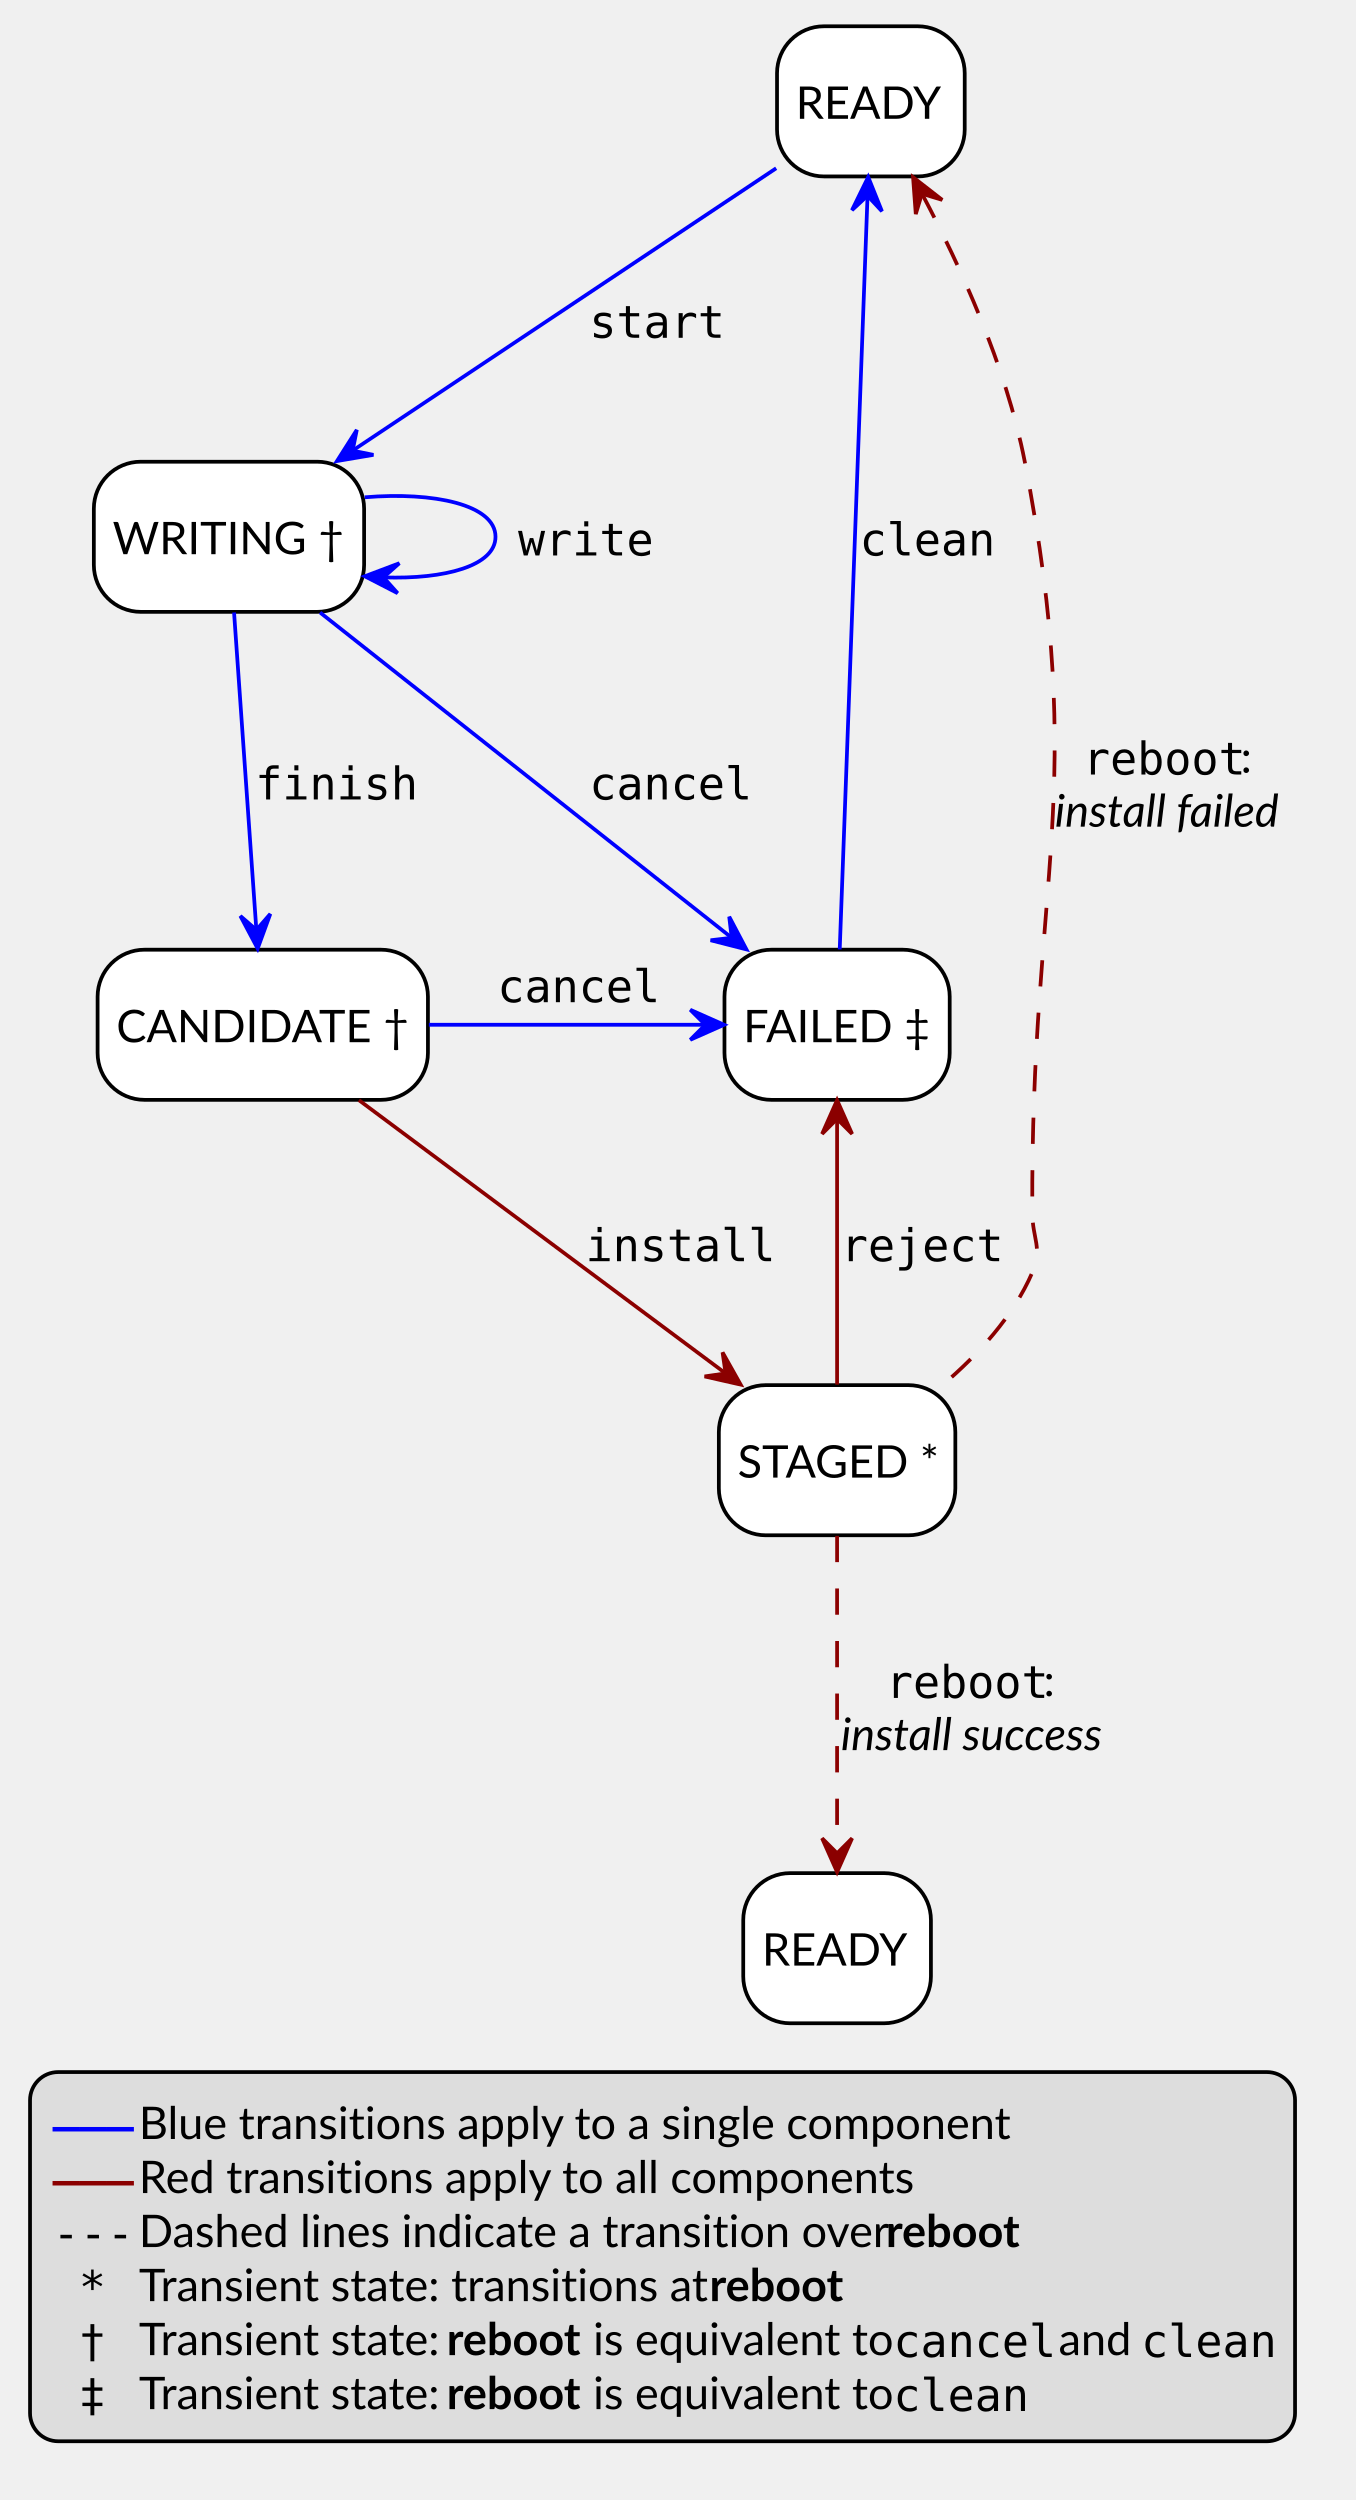
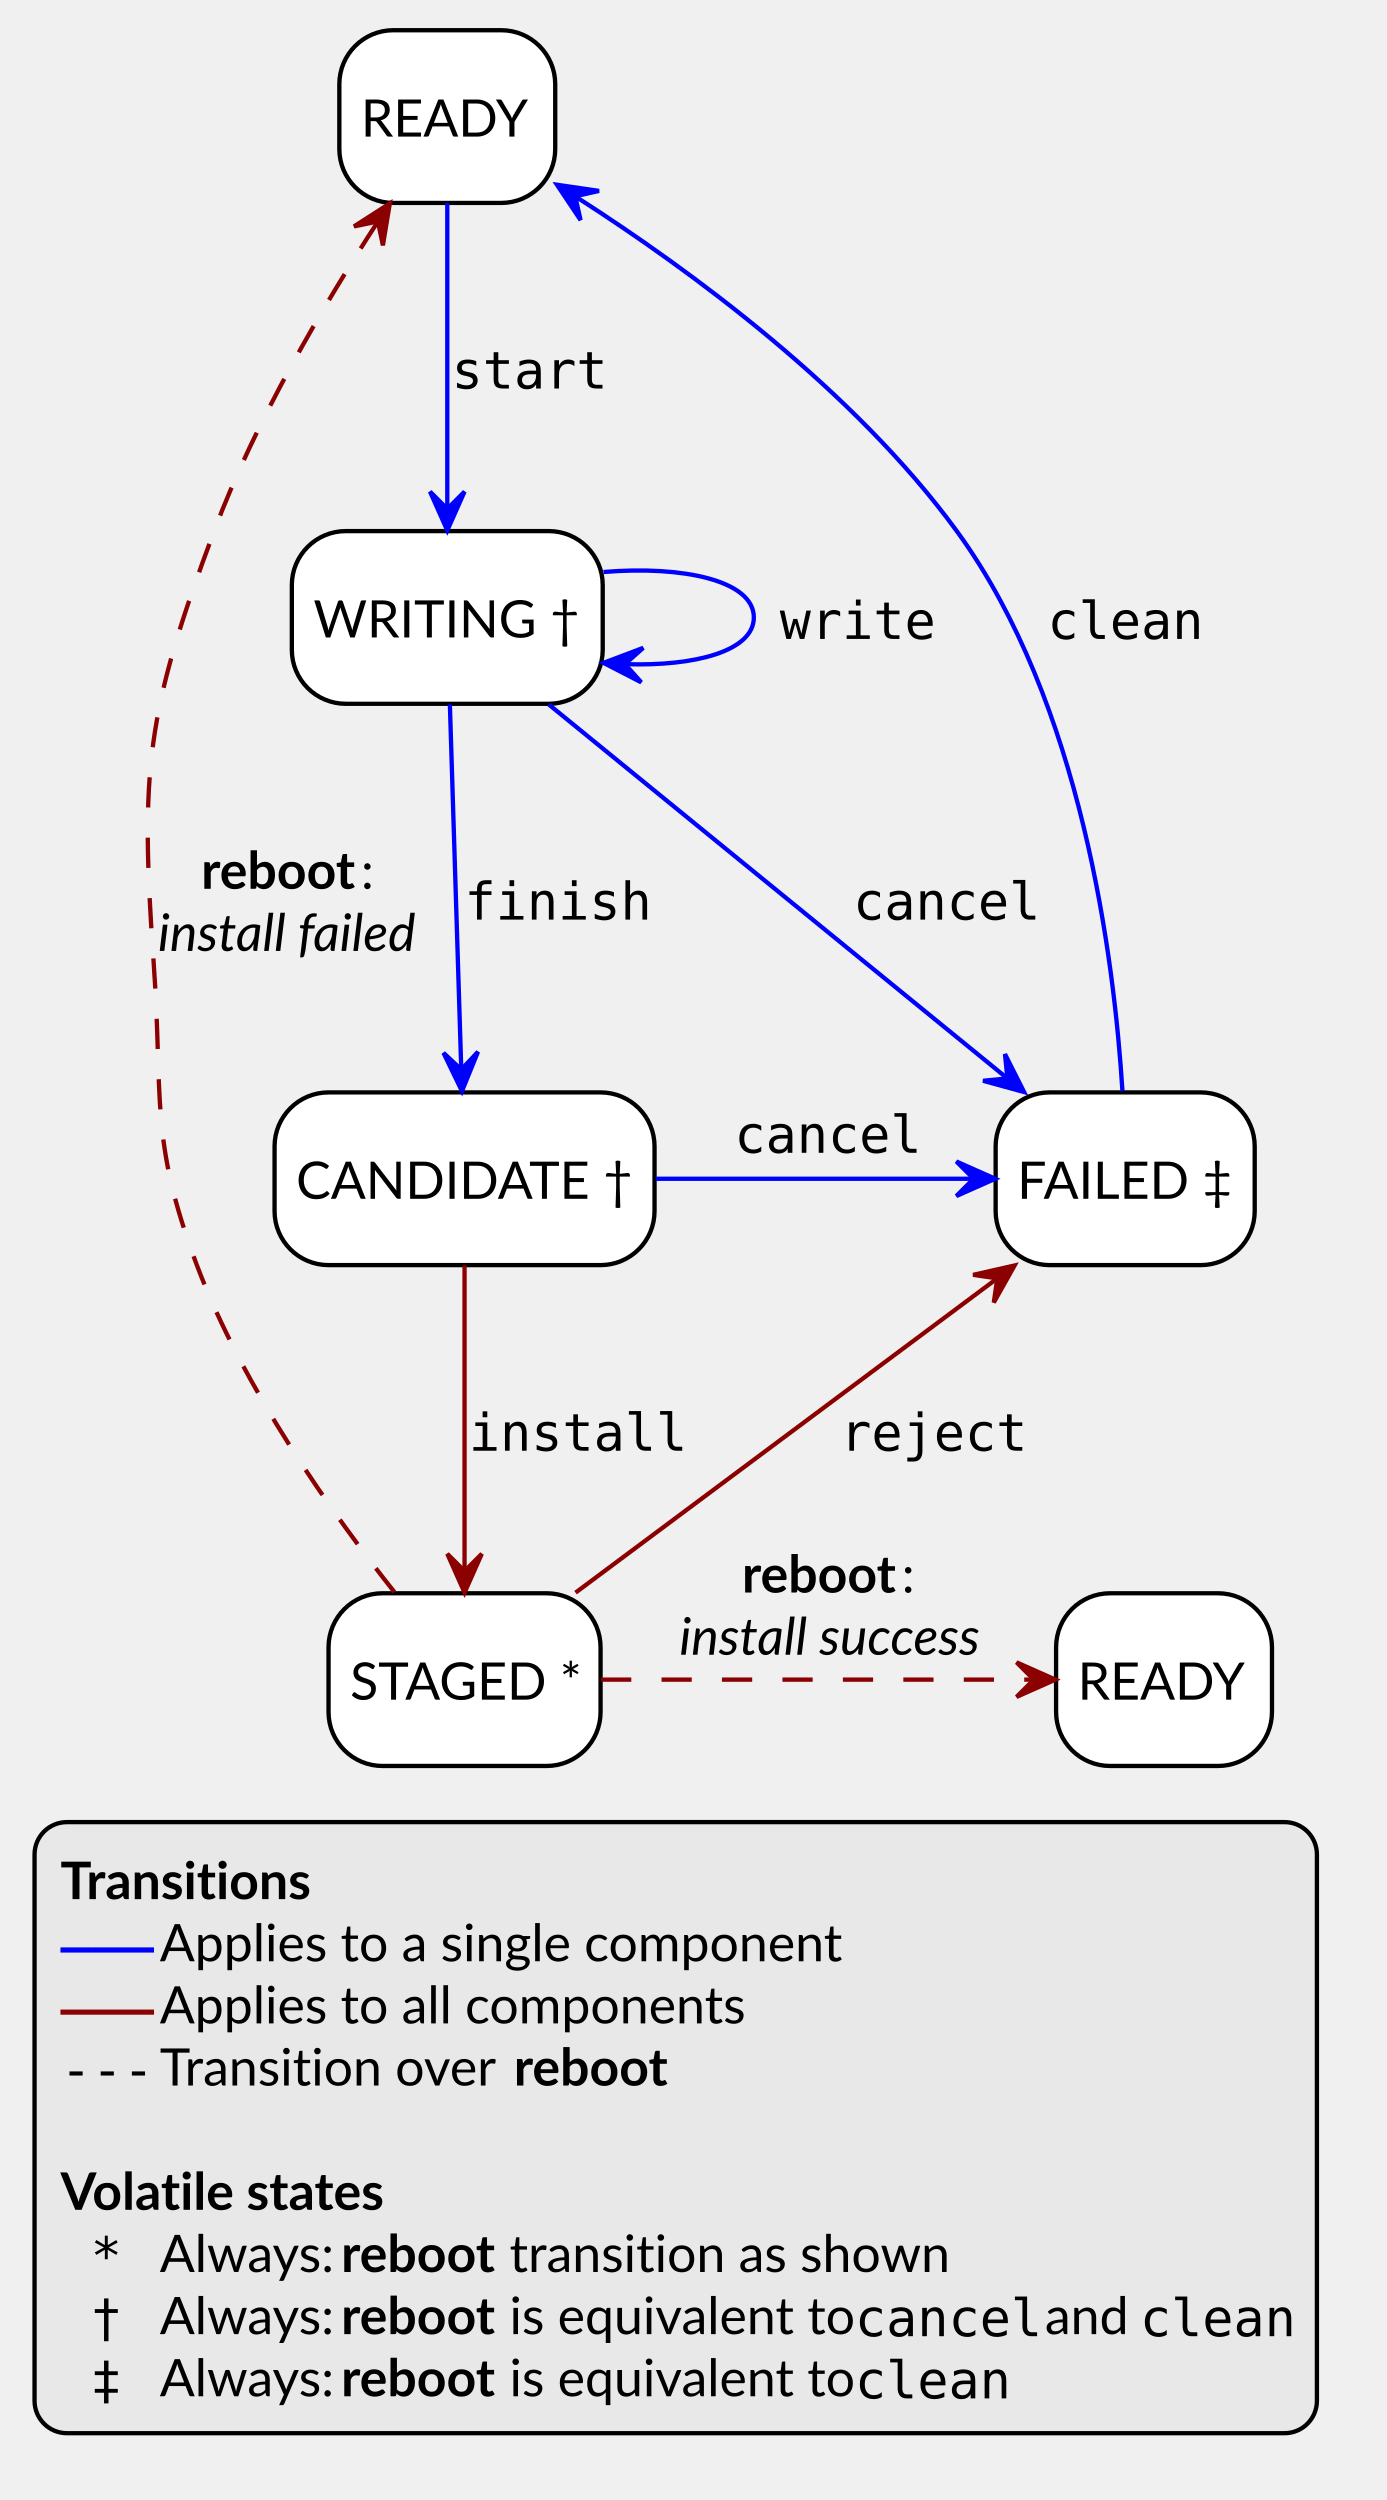
- <svg xmlns="http://www.w3.org/2000/svg" contentStyleType="text/css" height="666px" preserveAspectRatio="none" style="width:361px;height:666px;background:#FFFFFF;" version="1.1" viewBox="0 0 361 666" width="361px" zoomAndPan="magnify">
+ <svg xmlns="http://www.w3.org/2000/svg" contentStyleType="text/css" height="579px" preserveAspectRatio="none" style="width:321px;height:579px;background:#FFFFFF55;" version="1.1" viewBox="0 0 321 579" width="321px" zoomAndPan="magnify">
  <defs />
  <g>
-     <rect fill="#FFFFFF" height="40" rx="12.5" ry="12.5" style="stroke:#000000;stroke-width:1.0;" width="50" x="207" y="7" />
-     <text fill="#000000" font-family="Lato,sans-serif" font-size="12" lengthAdjust="spacing" textLength="40" x="212" y="31.641">READY</text>
-     <rect fill="#FFFFFF" height="40" rx="12.5" ry="12.5" style="stroke:#000000;stroke-width:1.0;" width="72" x="25" y="123" />
-     <text fill="#000000" font-family="Lato,sans-serif" font-size="12" lengthAdjust="spacing" textLength="62" x="30" y="147.641">WRITING †</text>
-     <rect fill="#FFFFFF" height="40" rx="12.5" ry="12.5" style="stroke:#000000;stroke-width:1.0;" width="88" x="26" y="253" />
-     <text fill="#000000" font-family="Lato,sans-serif" font-size="12" lengthAdjust="spacing" textLength="78" x="31" y="277.641">CANDIDATE †</text>
-     <rect fill="#FFFFFF" height="40" rx="12.5" ry="12.5" style="stroke:#000000;stroke-width:1.0;" width="63" x="191.5" y="369" />
-     <text fill="#000000" font-family="Lato,sans-serif" font-size="12" lengthAdjust="spacing" textLength="53" x="196.5" y="393.641">STAGED *</text>
-     <rect fill="#FFFFFF" height="40" rx="12.5" ry="12.5" style="stroke:#000000;stroke-width:1.0;" width="60" x="193" y="253" />
-     <text fill="#000000" font-family="Lato,sans-serif" font-size="12" lengthAdjust="spacing" textLength="50" x="198" y="277.641">FAILED ‡</text>
-     <rect fill="#FFFFFF" height="40" rx="12.5" ry="12.5" style="stroke:#000000;stroke-width:1.0;" width="50" x="198" y="499" />
-     <text fill="#000000" font-family="Lato,sans-serif" font-size="12" lengthAdjust="spacing" textLength="40" x="203" y="523.641">READY</text>
+     <rect fill="#FFFFFF" height="40" rx="12.5" ry="12.5" style="stroke:#000000;stroke-width:1.0;" width="50" x="78.59" y="7" />
+     <text fill="#000000" font-family="Lato,sans-serif" font-size="12" lengthAdjust="spacing" textLength="40" x="83.59" y="31.641">READY</text>
+     <rect fill="#FFFFFF" height="40" rx="12.5" ry="12.5" style="stroke:#000000;stroke-width:1.0;" width="72" x="67.59" y="123" />
+     <text fill="#000000" font-family="Lato,sans-serif" font-size="12" lengthAdjust="spacing" textLength="62" x="72.59" y="147.641">WRITING †</text>
+     <rect fill="#FFFFFF" height="40" rx="12.5" ry="12.5" style="stroke:#000000;stroke-width:1.0;" width="88" x="63.59" y="253" />
+     <text fill="#000000" font-family="Lato,sans-serif" font-size="12" lengthAdjust="spacing" textLength="78" x="68.59" y="277.641">CANDIDATE †</text>
+     <rect fill="#FFFFFF" height="40" rx="12.5" ry="12.5" style="stroke:#000000;stroke-width:1.0;" width="63" x="76.09" y="369" />
+     <text fill="#000000" font-family="Lato,sans-serif" font-size="12" lengthAdjust="spacing" textLength="53" x="81.09" y="393.641">STAGED *</text>
+     <rect fill="#FFFFFF" height="40" rx="12.5" ry="12.5" style="stroke:#000000;stroke-width:1.0;" width="60" x="230.59" y="253" />
+     <text fill="#000000" font-family="Lato,sans-serif" font-size="12" lengthAdjust="spacing" textLength="50" x="235.59" y="277.641">FAILED ‡</text>
+     <rect fill="#FFFFFF" height="40" rx="12.5" ry="12.5" style="stroke:#000000;stroke-width:1.0;" width="50" x="244.59" y="369" />
+     <text fill="#000000" font-family="Lato,sans-serif" font-size="12" lengthAdjust="spacing" textLength="40" x="249.59" y="393.641">READY</text>
    <g id="link_Start_Writing">
-       <path d="M206.77,44.82 C176.89,64.74 127.05,97.97 94.1,119.93 " fill="none" id="Start-to-Writing" style="stroke:#0000FF;stroke-width:1.0;" />
-       <polygon fill="#0000FF" points="89.77,122.82,99.48,121.171,93.935,120.053,95.053,114.508,89.77,122.82" style="stroke:#0000FF;stroke-width:1.0;" />
-       <text fill="#000000" font-family="Consolas,Menlo,monospace" font-size="12" lengthAdjust="spacing" textLength="35" x="157" y="89.988">start</text>
+       <path d="M103.59,47.08 C103.59,66.48 103.59,96.61 103.59,117.7 " fill="none" id="Start-to-Writing" style="stroke:#0000FF;stroke-width:1.0;" />
+       <polygon fill="#0000FF" points="103.59,122.86,107.59,113.86,103.59,117.86,99.59,113.86,103.59,122.86" style="stroke:#0000FF;stroke-width:1.0;" />
+       <text fill="#000000" font-family="Consolas,Menlo,monospace" font-size="12" lengthAdjust="spacing" textLength="35" x="104.59" y="89.988">start</text>
    </g>
    <g id="link_Writing_Writing">
-       <path d="M97.17,132.48 C115.53,130.94 132,134.45 132,143 C132,150.75 118.48,154.36 102.27,153.82 " fill="none" id="Writing-to-Writing" style="stroke:#0000FF;stroke-width:1.0;" />
-       <polygon fill="#0000FF" points="97.17,153.52,105.926,158.028,102.162,153.806,106.384,150.042,97.17,153.52" style="stroke:#0000FF;stroke-width:1.0;" />
-       <text fill="#000000" font-family="Consolas,Menlo,monospace" font-size="12" lengthAdjust="spacing" textLength="35" x="138" y="147.988">write</text>
+       <path d="M139.76,132.48 C158.12,130.94 174.59,134.45 174.59,143 C174.59,150.75 161.07,154.36 144.86,153.82 " fill="none" id="Writing-to-Writing" style="stroke:#0000FF;stroke-width:1.0;" />
+       <polygon fill="#0000FF" points="139.76,153.52,148.516,158.028,144.752,153.806,148.974,150.042,139.76,153.52" style="stroke:#0000FF;stroke-width:1.0;" />
+       <text fill="#000000" font-family="Consolas,Menlo,monospace" font-size="12" lengthAdjust="spacing" textLength="35" x="180.59" y="147.988">write</text>
    </g>
    <g id="link_Writing_Candidate">
-       <path d="M62.35,163.16 C63.93,185.69 66.56,223.11 68.29,247.67 " fill="none" id="Writing-to-Candidate" style="stroke:#0000FF;stroke-width:1.0;" />
-       <polygon fill="#0000FF" points="68.64,252.71,72.013,243.457,68.297,247.722,64.032,244.006,68.64,252.71" style="stroke:#0000FF;stroke-width:1.0;" />
-       <text fill="#000000" font-family="Consolas,Menlo,monospace" font-size="12" lengthAdjust="spacing" textLength="42" x="68" y="212.988">finish</text>
+       <path d="M104.19,163.16 C104.9,185.69 106.07,223.11 106.83,247.67 " fill="none" id="Writing-to-Candidate" style="stroke:#0000FF;stroke-width:1.0;" />
+       <polygon fill="#0000FF" points="106.99,252.71,110.705,243.589,106.833,247.713,102.709,243.84,106.99,252.71" style="stroke:#0000FF;stroke-width:1.0;" />
+       <text fill="#000000" font-family="Consolas,Menlo,monospace" font-size="12" lengthAdjust="spacing" textLength="42" x="107.59" y="212.988">finish</text>
    </g>
    <g id="link_Writing_Failed">
-       <path d="M85.25,163.16 C114.57,186.32 163.8,225.23 194.79,249.71 " fill="none" id="Writing-to-Failed" style="stroke:#0000FF;stroke-width:1.0;" />
-       <polygon fill="#0000FF" points="198.85,252.92,194.263,244.205,194.925,249.823,189.307,250.485,198.85,252.92" style="stroke:#0000FF;stroke-width:1.0;" />
-       <text fill="#000000" font-family="Consolas,Menlo,monospace" font-size="12" lengthAdjust="spacing" textLength="42" x="157" y="212.988">cancel</text>
+       <path d="M127.1,163.16 C155.51,186.32 203.22,225.23 233.25,249.71 " fill="none" id="Writing-to-Failed" style="stroke:#0000FF;stroke-width:1.0;" />
+       <polygon fill="#0000FF" points="237.18,252.92,232.753,244.122,233.312,249.751,227.683,250.311,237.18,252.92" style="stroke:#0000FF;stroke-width:1.0;" />
+       <text fill="#000000" font-family="Consolas,Menlo,monospace" font-size="12" lengthAdjust="spacing" textLength="42" x="197.59" y="212.988">cancel</text>
    </g>
    <g id="link_Candidate_Failed">
-       <path d="M114.25,273 C137.62,273 165.9,273 187.77,273 " fill="none" id="Candidate-to-Failed" style="stroke:#0000FF;stroke-width:1.0;" />
-       <polygon fill="#0000FF" points="192.89,273,183.89,269,187.89,273,183.89,277,192.89,273" style="stroke:#0000FF;stroke-width:1.0;" />
-       <text fill="#000000" font-family="Consolas,Menlo,monospace" font-size="12" lengthAdjust="spacing" textLength="42" x="132.5" y="266.988">cancel</text>
+       <path d="M151.85,273 C175.21,273 203.5,273 225.36,273 " fill="none" id="Candidate-to-Failed" style="stroke:#0000FF;stroke-width:1.0;" />
+       <polygon fill="#0000FF" points="230.49,273,221.49,269,225.49,273,221.49,277,230.49,273" style="stroke:#0000FF;stroke-width:1.0;" />
+       <text fill="#000000" font-family="Consolas,Menlo,monospace" font-size="12" lengthAdjust="spacing" textLength="42" x="170.09" y="266.988">cancel</text>
    </g>
    <g id="link_Candidate_Staged">
-       <path d="M95.61,293.08 C122.53,313.14 164.83,344.66 193.22,365.81 " fill="none" id="Candidate-to-Staged" style="stroke:#8B0000;stroke-width:1.0;" />
-       <polygon fill="#8B0000" points="197.31,368.86,192.49,360.271,193.303,365.869,187.705,366.682,197.31,368.86" style="stroke:#8B0000;stroke-width:1.0;" />
-       <text fill="#000000" font-family="Consolas,Menlo,monospace" font-size="12" lengthAdjust="spacing" textLength="49" x="156" y="335.988">install</text>
+       <path d="M107.59,293.08 C107.59,312.48 107.59,342.61 107.59,363.7 " fill="none" id="Candidate-to-Staged" style="stroke:#8B0000;stroke-width:1.0;" />
+       <polygon fill="#8B0000" points="107.59,368.86,111.59,359.86,107.59,363.86,103.59,359.86,107.59,368.86" style="stroke:#8B0000;stroke-width:1.0;" />
+       <text fill="#000000" font-family="Consolas,Menlo,monospace" font-size="12" lengthAdjust="spacing" textLength="49" x="108.59" y="335.988">install</text>
    </g>
    <g id="link_Staged_End">
-       <path d="M223,409.16 C223,431.69 223,469.11 223,493.67 " fill="none" id="Staged-to-End" style="stroke:#8B0000;stroke-width:1.0;stroke-dasharray:7.0,7.0;" />
-       <polygon fill="#8B0000" points="223,498.71,227,489.71,223,493.71,219,489.71,223,498.71" style="stroke:#8B0000;stroke-width:1.0;" />
-       <text fill="#000000" font-family="Consolas,Menlo,monospace" font-size="12" lengthAdjust="spacing" textLength="42" x="236" y="452.33">reboot</text>
-       <text fill="#000000" font-family="Lato,sans-serif" font-size="12" lengthAdjust="spacing" textLength="3" x="278" y="451.837">:</text>
-       <text fill="#000000" font-family="Lato,sans-serif" font-size="12" font-style="italic" lengthAdjust="spacing" textLength="69" x="224" y="466.23">install success</text>
+       <path d="M139.21,389 C168.17,389 210.73,389 239.27,389 " fill="none" id="Staged-to-End" style="stroke:#8B0000;stroke-width:1.0;stroke-dasharray:7.0,7.0;" />
+       <polygon fill="#8B0000" points="244.43,389,235.43,385,239.43,389,235.43,393,244.43,389" style="stroke:#8B0000;stroke-width:1.0;" />
+       <text fill="#000000" font-family="Lato,sans-serif" font-size="12" font-weight="bold" lengthAdjust="spacing" textLength="37" x="171.84" y="368.837">reboot</text>
+       <text fill="#000000" font-family="Lato,sans-serif" font-size="12" lengthAdjust="spacing" textLength="3" x="208.84" y="368.837">:</text>
+       <text fill="#000000" font-family="Lato,sans-serif" font-size="12" font-style="italic" lengthAdjust="spacing" textLength="69" x="157.34" y="383.23">install success</text>
    </g>
    <g id="link_Start_Staged">
-       <path d="M245.7,51.77 C255.59,70.45 268.05,97.48 273,123 C289.92,210.27 274.56,234.11 275,323 C275.04,330.11 277.82,332.47 275,339 C269.94,350.73 260.53,360.95 251.09,368.98 " fill="none" id="Start-backto-Staged" style="stroke:#8B0000;stroke-width:1.0;stroke-dasharray:7.0,7.0;" />
-       <polygon fill="#8B0000" points="243.24,47.21,243.964,57.032,245.601,51.617,251.016,53.254,243.24,47.21" style="stroke:#8B0000;stroke-width:1.0;" />
-       <text fill="#000000" font-family="Consolas,Menlo,monospace" font-size="12" lengthAdjust="spacing" textLength="42" x="288.5" y="206.33">reboot</text>
-       <text fill="#000000" font-family="Lato,sans-serif" font-size="12" lengthAdjust="spacing" textLength="3" x="330.5" y="205.838">:</text>
-       <text fill="#000000" font-family="Lato,sans-serif" font-size="12" font-style="italic" lengthAdjust="spacing" textLength="60" x="281" y="220.23">install failed</text>
+       <path d="M87.3,51.66 C75.2,70.27 59.19,97.27 49.59,123 C33.9,165.05 32.41,178.24 35.59,223 C37.82,254.35 34.52,263.59 45.59,293 C56.42,321.75 77.07,350.74 91.56,369 " fill="none" id="Start-backto-Staged" style="stroke:#8B0000;stroke-width:1.0;stroke-dasharray:7.0,7.0;" />
+       <polygon fill="#8B0000" points="90.28,47.11,81.993,52.432,87.533,51.288,88.678,56.828,90.28,47.11" style="stroke:#8B0000;stroke-width:1.0;" />
+       <text fill="#000000" font-family="Lato,sans-serif" font-size="12" font-weight="bold" lengthAdjust="spacing" textLength="37" x="46.59" y="205.838">reboot</text>
+       <text fill="#000000" font-family="Lato,sans-serif" font-size="12" lengthAdjust="spacing" textLength="3" x="83.59" y="205.838">:</text>
+       <text fill="#000000" font-family="Lato,sans-serif" font-size="12" font-style="italic" lengthAdjust="spacing" textLength="60" x="36.59" y="220.23">install failed</text>
    </g>
    <g id="link_Failed_Staged">
-       <path d="M223,298.23 C223,319.31 223,349.43 223,368.86 " fill="none" id="Failed-backto-Staged" style="stroke:#8B0000;stroke-width:1.0;" />
-       <polygon fill="#8B0000" points="223,293.08,219,302.08,223,298.08,227,302.08,223,293.08" style="stroke:#8B0000;stroke-width:1.0;" />
-       <text fill="#000000" font-family="Consolas,Menlo,monospace" font-size="12" lengthAdjust="spacing" textLength="42" x="224" y="335.988">reject</text>
+       <path d="M230.9,296.12 C202.54,317.25 160.24,348.78 133.29,368.86 " fill="none" id="Failed-backto-Staged" style="stroke:#8B0000;stroke-width:1.0;" />
+       <polygon fill="#8B0000" points="234.98,293.08,225.375,295.258,230.973,296.071,230.16,301.669,234.98,293.08" style="stroke:#8B0000;stroke-width:1.0;" />
+       <text fill="#000000" font-family="Consolas,Menlo,monospace" font-size="12" lengthAdjust="spacing" textLength="42" x="194.59" y="335.988">reject</text>
    </g>
    <g id="link_Start_Failed">
-       <path d="M231.11,52.21 C229.32,100.74 225.32,209.02 223.7,252.94 " fill="none" id="Start-backto-Failed" style="stroke:#0000FF;stroke-width:1.0;" />
-       <polygon fill="#0000FF" points="231.29,47.15,226.959,55.995,231.104,52.147,234.953,56.292,231.29,47.15" style="stroke:#0000FF;stroke-width:1.0;" />
-       <text fill="#000000" font-family="Consolas,Menlo,monospace" font-size="12" lengthAdjust="spacing" textLength="35" x="229" y="147.988">clean</text>
+       <path d="M133.45,45.62 C159.82,62.52 197.7,90.27 221.59,123 C250.6,162.74 258.06,222.33 259.96,252.7 " fill="none" id="Start-backto-Failed" style="stroke:#0000FF;stroke-width:1.0;" />
+       <polygon fill="#0000FF" points="128.99,42.79,134.462,50.979,133.217,45.461,138.735,44.215,128.99,42.79" style="stroke:#0000FF;stroke-width:1.0;" />
+       <text fill="#000000" font-family="Consolas,Menlo,monospace" font-size="12" lengthAdjust="spacing" textLength="35" x="242.59" y="147.988">clean</text>
    </g>
-     <rect fill="#DDDDDD" height="98.353" id="_legend" rx="7.5" ry="7.5" style="stroke:#000000;stroke-width:1.0;" width="337" x="8" y="552" />
-     <text fill="#0000FF" font-family="Consolas,Menlo,monospace" font-size="12" lengthAdjust="spacing" text-decoration="line-through" textLength="21" x="14" y="570.33">———</text>
-     <text fill="#000000" font-family="Lato,sans-serif" font-size="12" lengthAdjust="spacing" textLength="229" x="37" y="569.837">Blue transitions apply to a single component</text>
-     <text fill="#8B0000" font-family="Consolas,Menlo,monospace" font-size="12" lengthAdjust="spacing" text-decoration="line-through" textLength="21" x="14" y="584.722">———</text>
-     <text fill="#000000" font-family="Lato,sans-serif" font-size="12" lengthAdjust="spacing" textLength="205" x="37" y="584.23">Red transitions apply to all components</text>
-     <text fill="#000000" font-family="Consolas,Menlo,monospace" font-size="12" lengthAdjust="spacing" textLength="21" x="14" y="599.114">---</text>
-     <text fill="#000000" font-family="Lato,sans-serif" font-size="12" lengthAdjust="spacing" textLength="197" x="37" y="598.622">Dashed lines indicate a transition over</text>
-     <text fill="#000000" font-family="Lato,sans-serif" font-size="12" font-weight="bold" lengthAdjust="spacing" textLength="37" x="236" y="598.622">reboot</text>
-     <text fill="#000000" font-family="Consolas,Menlo,monospace" font-size="12" lengthAdjust="spacing" textLength="7" x="21" y="613.506">*</text>
-     <text fill="#000000" font-family="Lato,sans-serif" font-size="12" lengthAdjust="spacing" textLength="150" x="37" y="613.014">Transient state: transitions at</text>
-     <text fill="#000000" font-family="Lato,sans-serif" font-size="12" font-weight="bold" lengthAdjust="spacing" textLength="37" x="189" y="613.014">reboot</text>
-     <text fill="#000000" font-family="Consolas,Menlo,monospace" font-size="12" lengthAdjust="spacing" textLength="7" x="21" y="627.898">†</text>
-     <text fill="#000000" font-family="Lato,sans-serif" font-size="12" lengthAdjust="spacing" textLength="80" x="37" y="627.406">Transient state:</text>
-     <text fill="#000000" font-family="Lato,sans-serif" font-size="12" font-weight="bold" lengthAdjust="spacing" textLength="37" x="119" y="627.406">reboot</text>
-     <text fill="#000000" font-family="Lato,sans-serif" font-size="12" lengthAdjust="spacing" textLength="78" x="158" y="627.406">is equivalent to</text>
-     <text fill="#000000" font-family="Consolas,Menlo,monospace" font-size="12" lengthAdjust="spacing" textLength="42" x="238" y="627.898">cancel</text>
-     <text fill="#000000" font-family="Lato,sans-serif" font-size="12" lengthAdjust="spacing" textLength="20" x="282" y="627.406">and</text>
-     <text fill="#000000" font-family="Consolas,Menlo,monospace" font-size="12" lengthAdjust="spacing" textLength="35" x="304" y="627.898">clean</text>
-     <text fill="#000000" font-family="Consolas,Menlo,monospace" font-size="12" lengthAdjust="spacing" textLength="7" x="21" y="642.29">‡</text>
-     <text fill="#000000" font-family="Lato,sans-serif" font-size="12" lengthAdjust="spacing" textLength="80" x="37" y="641.798">Transient state:</text>
-     <text fill="#000000" font-family="Lato,sans-serif" font-size="12" font-weight="bold" lengthAdjust="spacing" textLength="37" x="119" y="641.798">reboot</text>
-     <text fill="#000000" font-family="Lato,sans-serif" font-size="12" lengthAdjust="spacing" textLength="78" x="158" y="641.798">is equivalent to</text>
-     <text fill="#000000" font-family="Consolas,Menlo,monospace" font-size="12" lengthAdjust="spacing" textLength="35" x="238" y="642.29">clean</text>
+     <rect fill="#E8E8E8" height="141.529" id="_legend" rx="7.5" ry="7.5" style="stroke:#000000;stroke-width:1.0;" width="297" x="8" y="422" />
+     <text fill="#000000" font-family="Lato,sans-serif" font-size="12" font-weight="bold" lengthAdjust="spacing" textLength="60" x="14" y="439.837">Transitions</text>
+     <text fill="#0000FF" font-family="Consolas,Menlo,monospace" font-size="12" lengthAdjust="spacing" text-decoration="line-through" textLength="21" x="14" y="454.722">———</text>
+     <text fill="#000000" font-family="Lato,sans-serif" font-size="12" lengthAdjust="spacing" textLength="155" x="37" y="454.23">Applies to a single component</text>
+     <text fill="#8B0000" font-family="Consolas,Menlo,monospace" font-size="12" lengthAdjust="spacing" text-decoration="line-through" textLength="21" x="14" y="469.114">———</text>
+     <text fill="#000000" font-family="Lato,sans-serif" font-size="12" lengthAdjust="spacing" textLength="134" x="37" y="468.622">Applies to all components</text>
+     <text fill="#000000" font-family="Consolas,Menlo,monospace" font-size="12" lengthAdjust="spacing" textLength="21" x="14" y="483.506">---</text>
+     <text fill="#000000" font-family="Lato,sans-serif" font-size="12" lengthAdjust="spacing" textLength="80" x="37" y="483.014">Transition over</text>
+     <text fill="#000000" font-family="Lato,sans-serif" font-size="12" font-weight="bold" lengthAdjust="spacing" textLength="37" x="119" y="483.014">reboot</text>
+     <text fill="#000000" font-family="Lato,sans-serif" font-size="12" lengthAdjust="spacing" textLength="2" x="14" y="497.406"> </text>
+     <text fill="#000000" font-family="Lato,sans-serif" font-size="12" font-weight="bold" lengthAdjust="spacing" textLength="76" x="14" y="511.798">Volatile states</text>
+     <text fill="#000000" font-family="Consolas,Menlo,monospace" font-size="12" lengthAdjust="spacing" textLength="7" x="21" y="526.682">*</text>
+     <text fill="#000000" font-family="Lato,sans-serif" font-size="12" lengthAdjust="spacing" textLength="40" x="37" y="526.19">Always:</text>
+     <text fill="#000000" font-family="Lato,sans-serif" font-size="12" font-weight="bold" lengthAdjust="spacing" textLength="37" x="79" y="526.19">reboot</text>
+     <text fill="#000000" font-family="Lato,sans-serif" font-size="12" lengthAdjust="spacing" textLength="101" x="118" y="526.19">transition as shown</text>
+     <text fill="#000000" font-family="Consolas,Menlo,monospace" font-size="12" lengthAdjust="spacing" textLength="7" x="21" y="541.074">†</text>
+     <text fill="#000000" font-family="Lato,sans-serif" font-size="12" lengthAdjust="spacing" textLength="40" x="37" y="540.582">Always:</text>
+     <text fill="#000000" font-family="Lato,sans-serif" font-size="12" font-weight="bold" lengthAdjust="spacing" textLength="37" x="79" y="540.582">reboot</text>
+     <text fill="#000000" font-family="Lato,sans-serif" font-size="12" lengthAdjust="spacing" textLength="78" x="118" y="540.582">is equivalent to</text>
+     <text fill="#000000" font-family="Consolas,Menlo,monospace" font-size="12" lengthAdjust="spacing" textLength="42" x="198" y="541.074">cancel</text>
+     <text fill="#000000" font-family="Lato,sans-serif" font-size="12" lengthAdjust="spacing" textLength="20" x="242" y="540.582">and</text>
+     <text fill="#000000" font-family="Consolas,Menlo,monospace" font-size="12" lengthAdjust="spacing" textLength="35" x="264" y="541.074">clean</text>
+     <text fill="#000000" font-family="Consolas,Menlo,monospace" font-size="12" lengthAdjust="spacing" textLength="7" x="21" y="555.466">‡</text>
+     <text fill="#000000" font-family="Lato,sans-serif" font-size="12" lengthAdjust="spacing" textLength="40" x="37" y="554.974">Always:</text>
+     <text fill="#000000" font-family="Lato,sans-serif" font-size="12" font-weight="bold" lengthAdjust="spacing" textLength="37" x="79" y="554.974">reboot</text>
+     <text fill="#000000" font-family="Lato,sans-serif" font-size="12" lengthAdjust="spacing" textLength="78" x="118" y="554.974">is equivalent to</text>
+     <text fill="#000000" font-family="Consolas,Menlo,monospace" font-size="12" lengthAdjust="spacing" textLength="35" x="198" y="555.466">clean</text>
  </g>
</svg>
